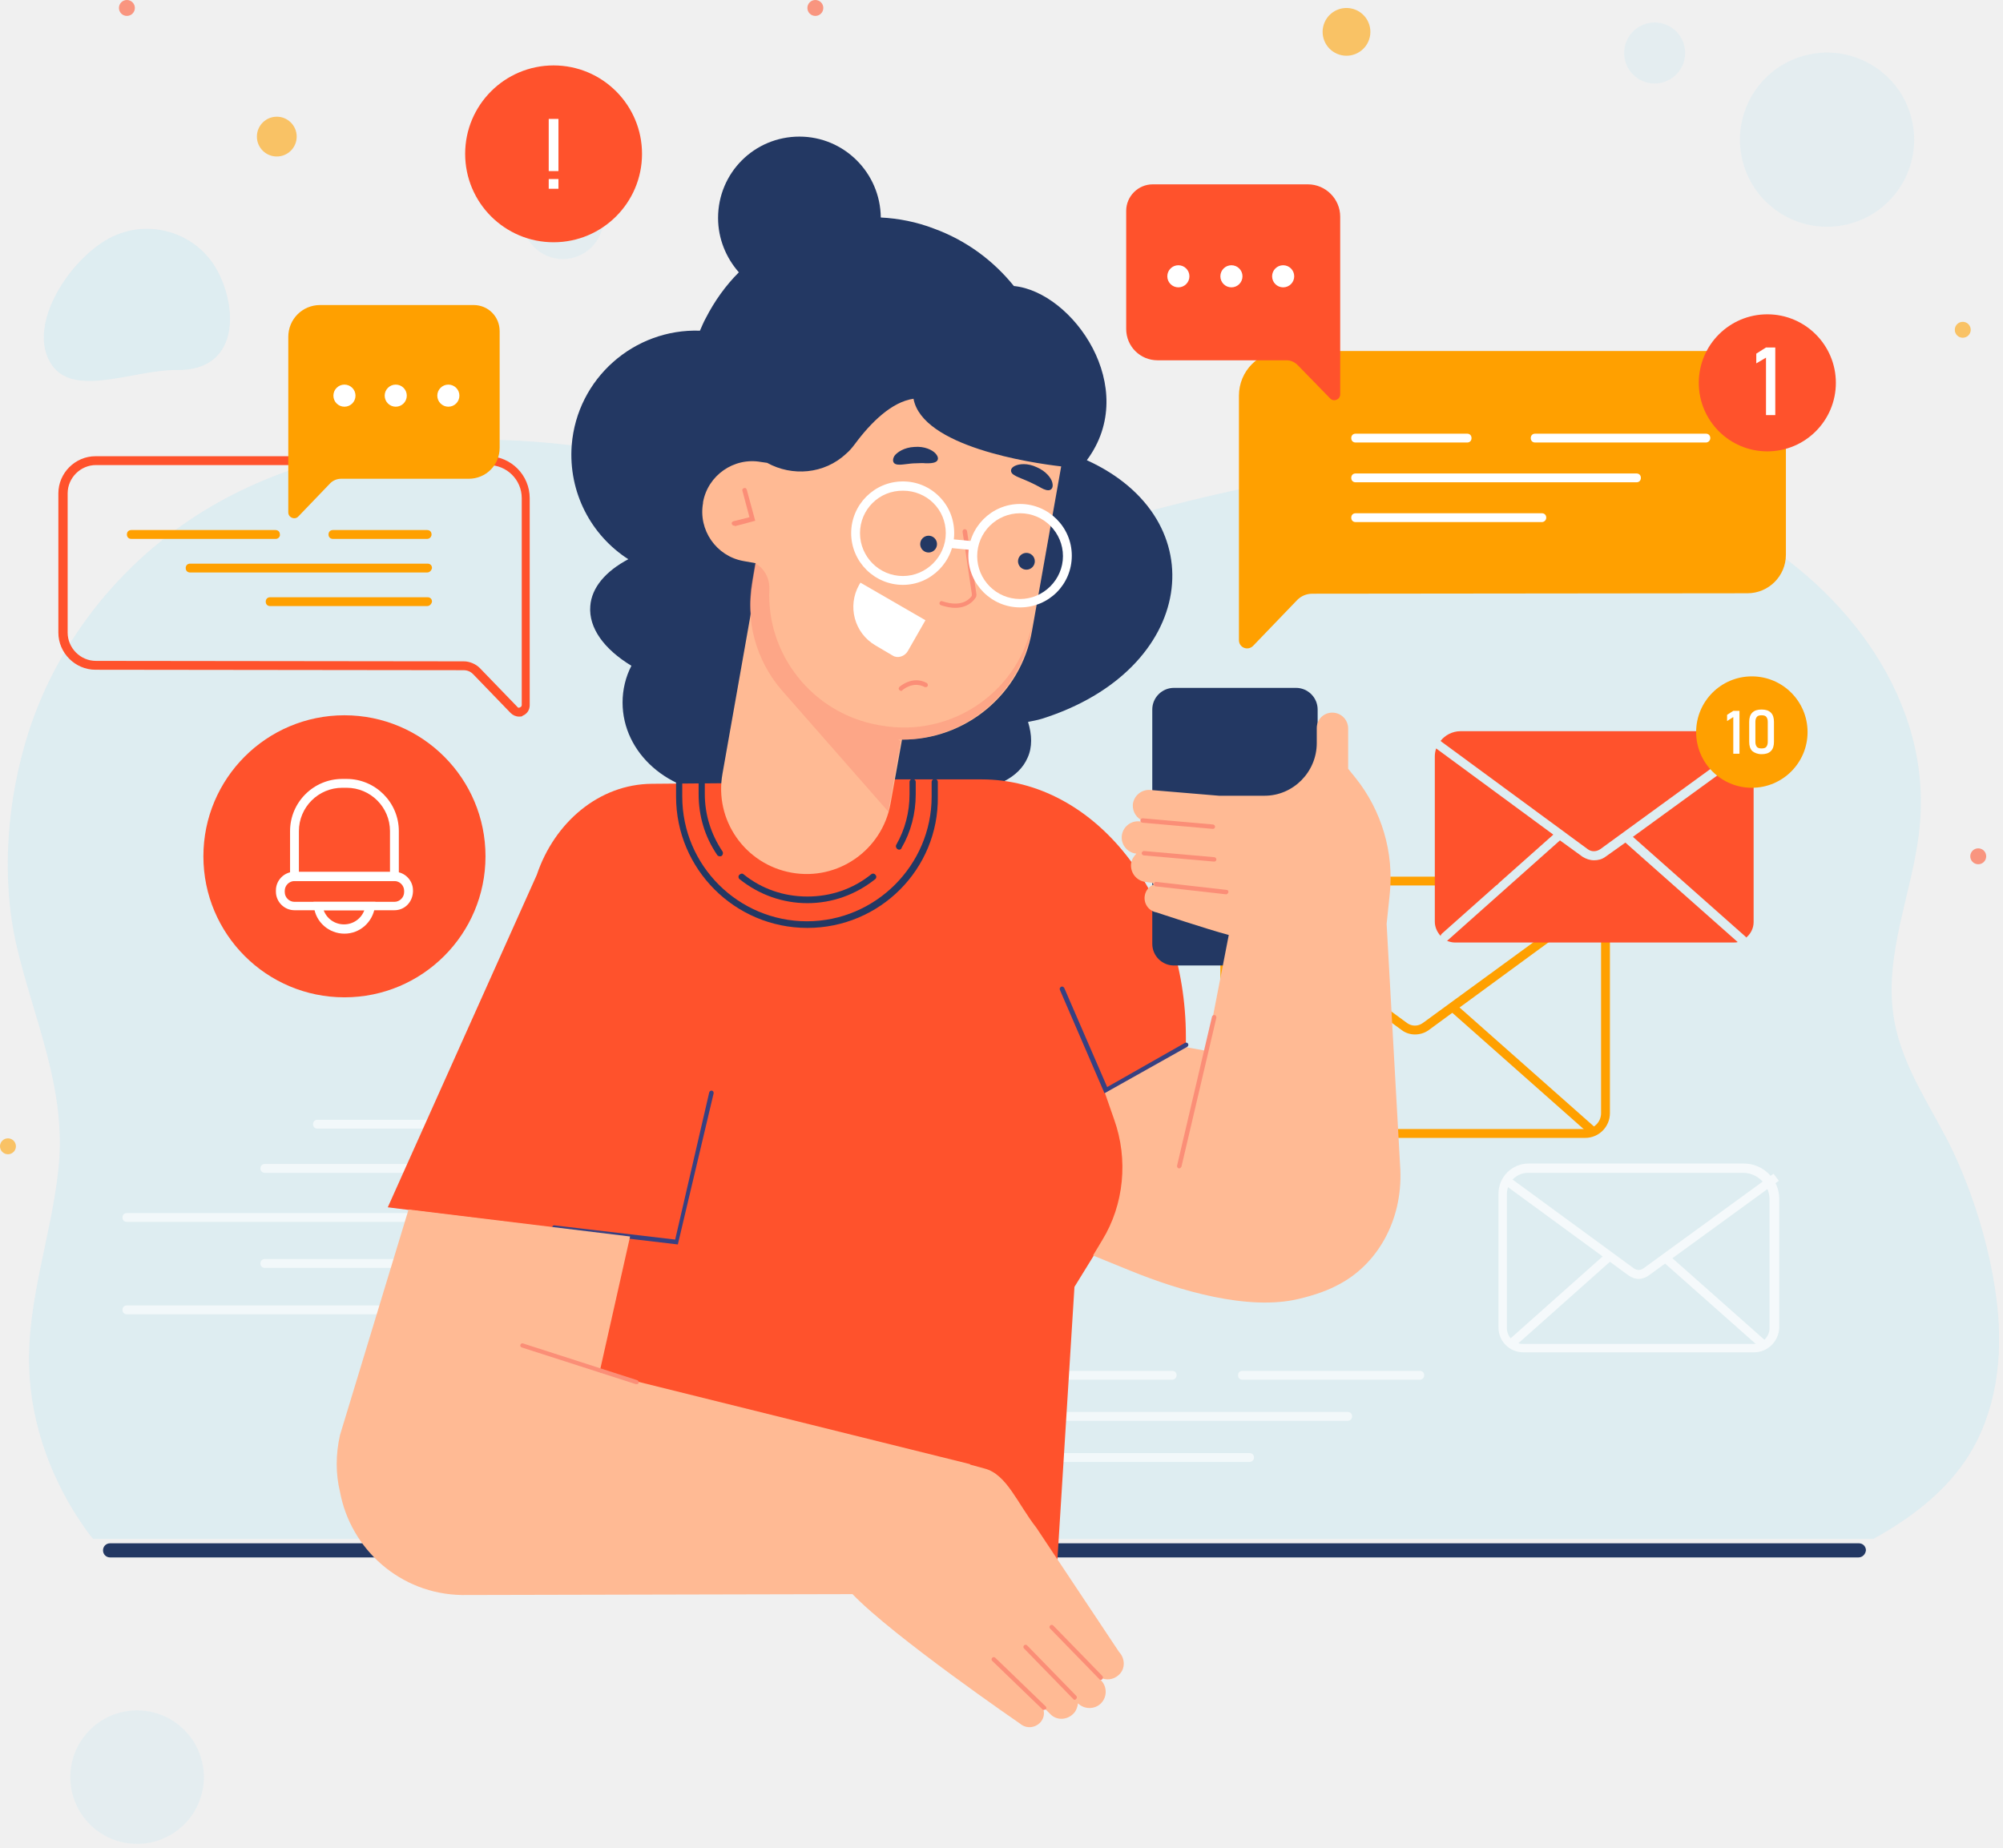
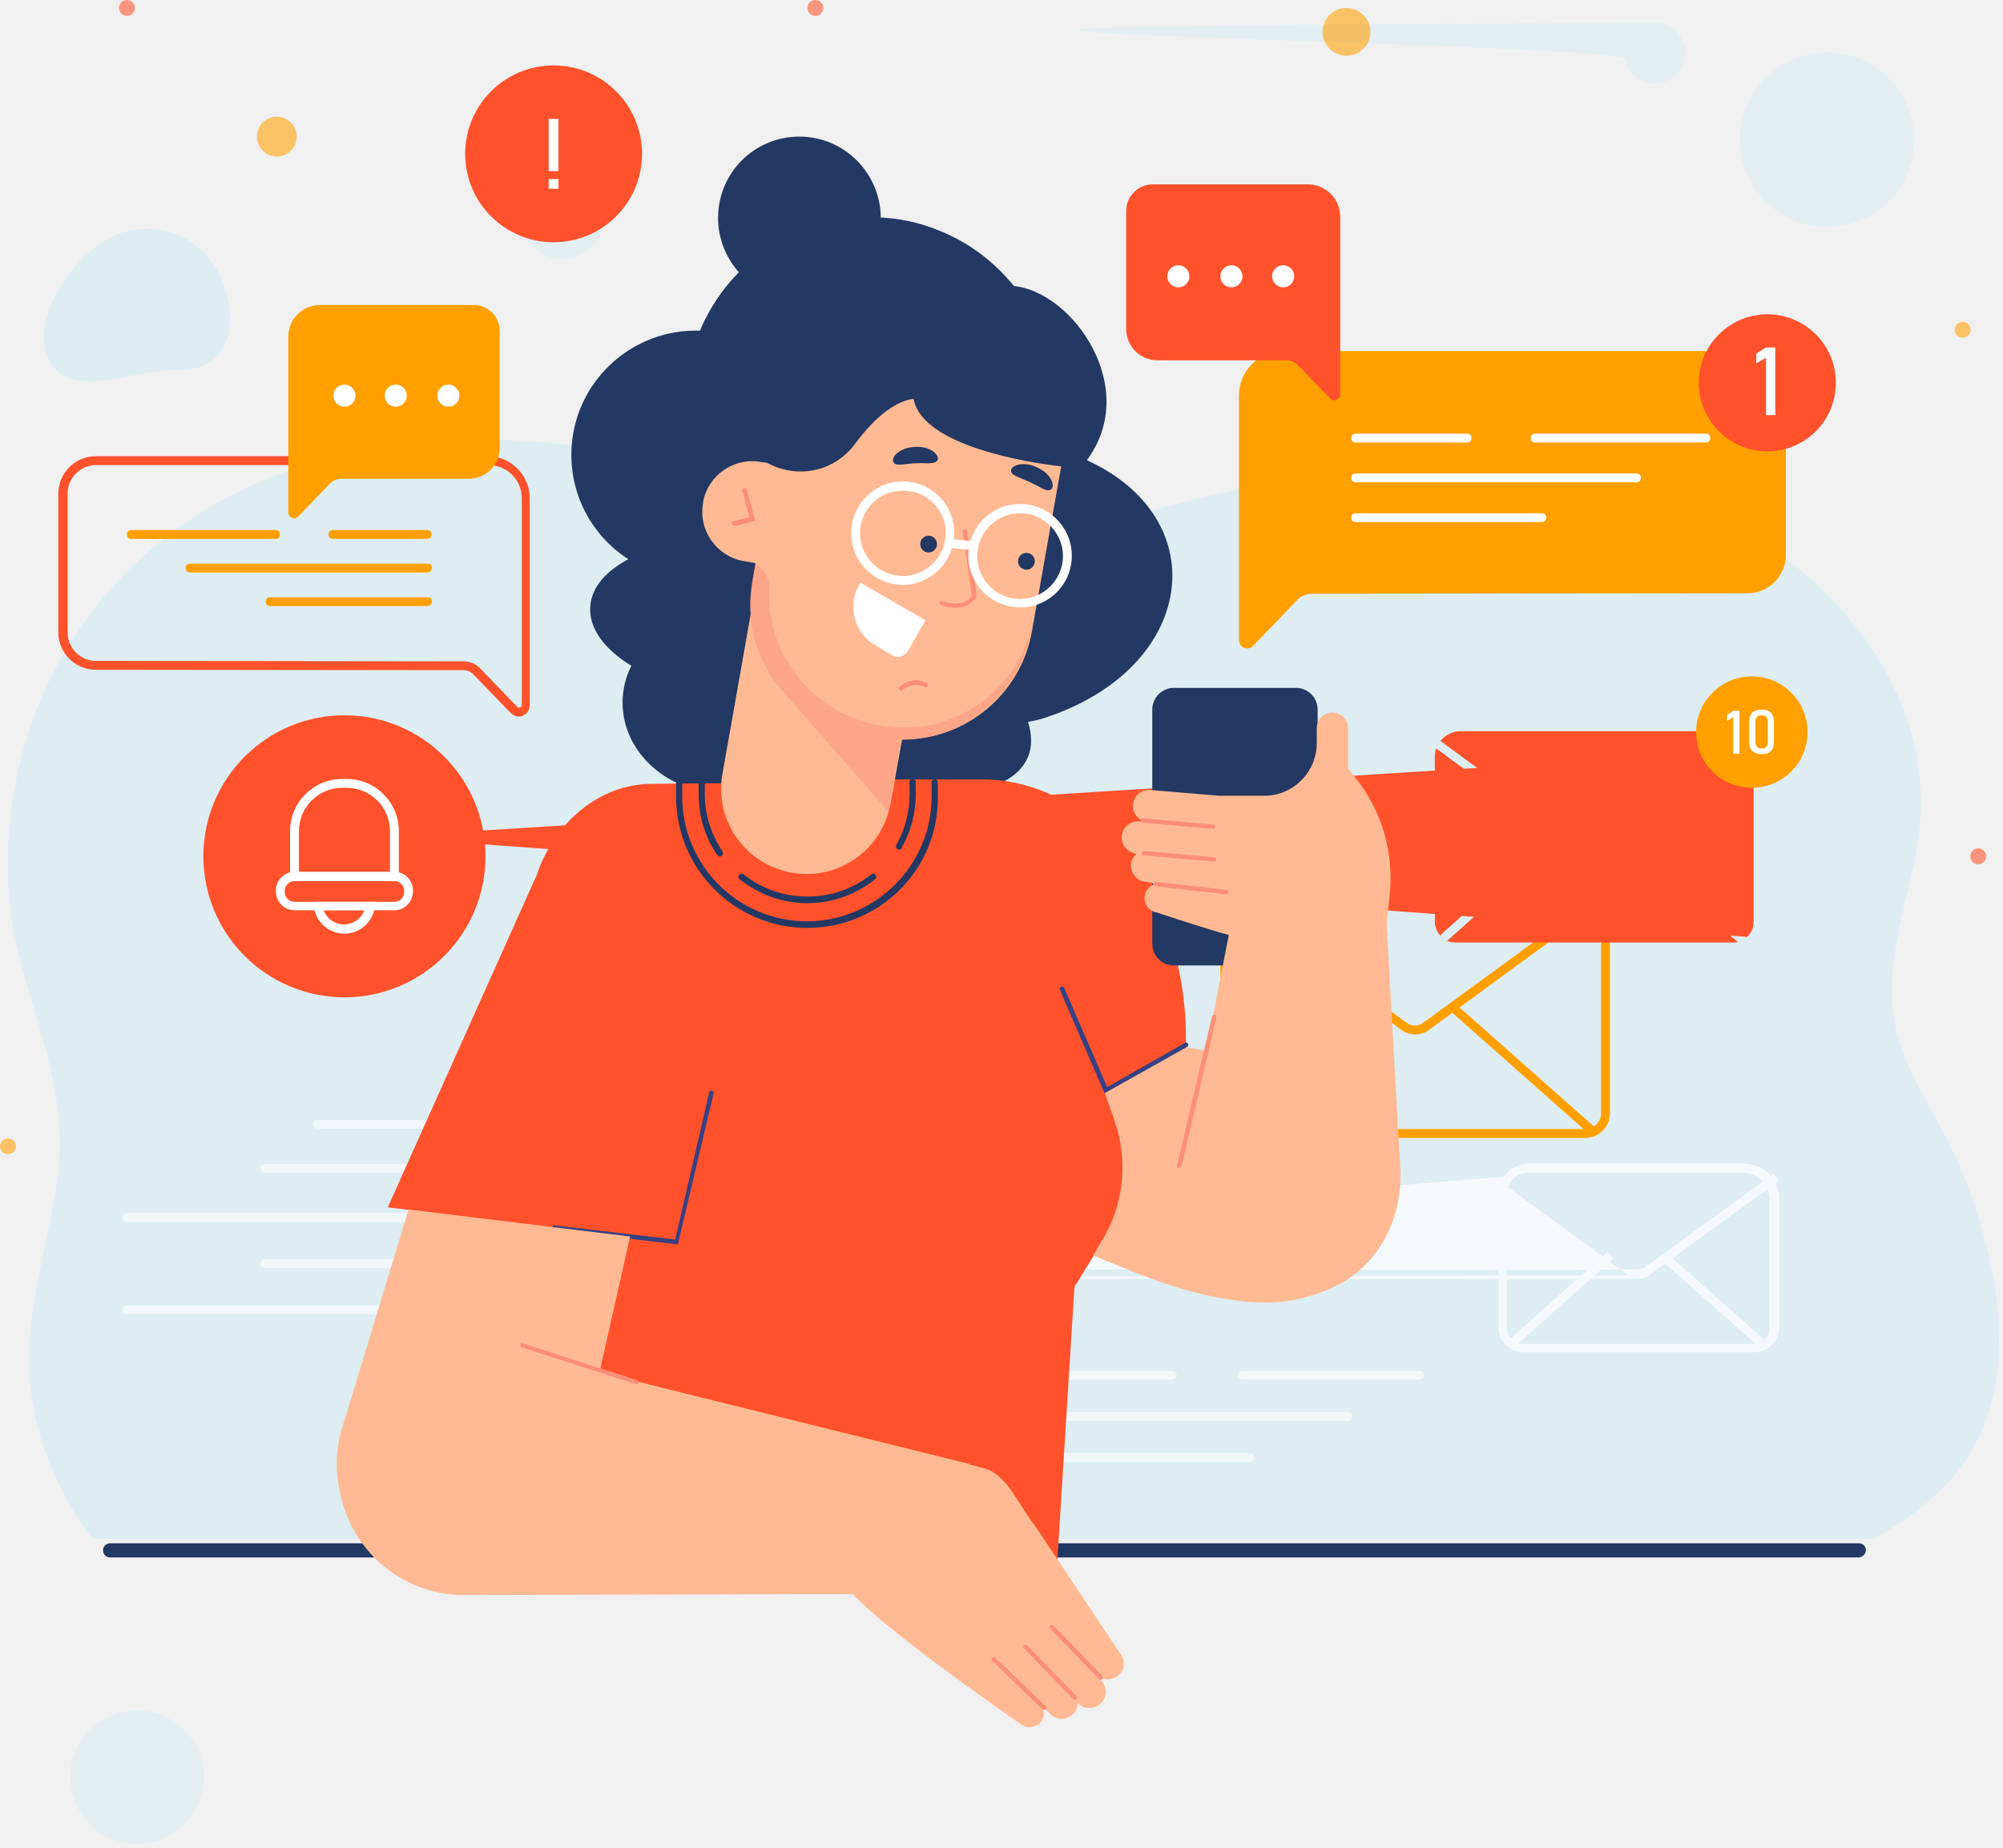
<svg xmlns="http://www.w3.org/2000/svg" width="453" height="418" viewBox="0 0 453 418" fill="none">
  <g clip-path="url(#clip0_396_5720)">
    <g opacity="0.25">
      <g opacity="0.31">
        <path d="M416.892 50.95C427.581 48.916 434.597 38.603 432.564 27.915C430.53 17.226 420.217 10.21 409.529 12.243C398.84 14.277 391.824 24.59 393.857 35.279C395.891 45.967 406.204 52.983 416.892 50.95Z" fill="#53D0F7" />
      </g>
      <g opacity="0.31">
-         <path d="M375.504 18.766C379.248 18.054 381.705 14.441 380.993 10.698C380.281 6.954 376.669 4.496 372.925 5.209C369.181 5.921 366.724 9.533 367.436 13.277C368.148 17.02 371.761 19.478 375.504 18.766Z" fill="#53D0F7" />
+         <path d="M375.504 18.766C379.248 18.054 381.705 14.441 380.993 10.698C380.281 6.954 376.669 4.496 372.925 5.209C86.181 5.921 366.724 9.533 367.436 13.277C368.148 17.02 371.761 19.478 375.504 18.766Z" fill="#53D0F7" />
      </g>
      <g opacity="0.31">
        <path d="M127.3 58.6C132.381 58.6 136.5 54.481 136.5 49.4C136.5 44.319 132.381 40.2 127.3 40.2C122.219 40.2 118.1 44.319 118.1 49.4C118.1 54.481 122.219 58.6 127.3 58.6Z" fill="#53D0F7" />
      </g>
      <g opacity="0.31">
        <path d="M31 417.1C39.339 417.1 46.1 410.34 46.1 402C46.1 393.661 39.339 386.9 31 386.9C22.66 386.9 15.9 393.661 15.9 402C15.9 410.34 22.66 417.1 31 417.1Z" fill="#53D0F7" />
      </g>
    </g>
    <path opacity="0.58" d="M62.6 35.4C65.085 35.4 67.1 33.385 67.1 30.9C67.1 28.415 65.085 26.4 62.6 26.4C60.115 26.4 58.1 28.415 58.1 30.9C58.1 33.385 60.115 35.4 62.6 35.4Z" fill="#FFA000" />
    <path opacity="0.58" d="M1.8 261.1C2.794 261.1 3.6 260.294 3.6 259.3C3.6 258.306 2.794 257.5 1.8 257.5C0.806 257.5 0 258.306 0 259.3C0 260.294 0.806 261.1 1.8 261.1Z" fill="#FFA000" />
    <path opacity="0.58" d="M443.9 76.4C444.894 76.4 445.7 75.594 445.7 74.6C445.7 73.606 444.894 72.8 443.9 72.8C442.906 72.8 442.1 73.606 442.1 74.6C442.1 75.594 442.906 76.4 443.9 76.4Z" fill="#FFA000" />
    <path opacity="0.58" d="M28.7 3.6C29.694 3.6 30.5 2.794 30.5 1.8C30.5 0.806 29.694 0 28.7 0C27.706 0 26.9 0.806 26.9 1.8C26.9 2.794 27.706 3.6 28.7 3.6Z" fill="#FF522C" />
    <path opacity="0.58" d="M447.4 195.5C448.394 195.5 449.2 194.694 449.2 193.7C449.2 192.706 448.394 191.9 447.4 191.9C446.406 191.9 445.6 192.706 445.6 193.7C445.6 194.694 446.406 195.5 447.4 195.5Z" fill="#FF522C" />
    <path opacity="0.58" d="M184.4 3.6C185.394 3.6 186.2 2.794 186.2 1.8C186.2 0.806 185.394 0 184.4 0C183.406 0 182.6 0.806 182.6 1.8C182.6 2.794 183.406 3.6 184.4 3.6Z" fill="#FF522C" />
    <path opacity="0.58" d="M309.805 8.334C310.428 5.418 308.568 2.549 305.652 1.926C302.736 1.303 299.866 3.162 299.243 6.078C298.62 8.995 300.479 11.864 303.396 12.487C306.312 13.11 309.182 11.251 309.805 8.334Z" fill="#FFA000" />
    <g opacity="0.25">
      <g opacity="0.47">
        <path d="M49.2 61.3C44.5 52.5 33.5 49.2 24.7 53.9C15.9 58.6 6.4 72.9 11.2 81.7C15.9 90.5 30 83.6 40 83.7C53.9 83.9 53.9 70.1 49.2 61.3Z" fill="#53D0F7" />
      </g>
      <g opacity="0.47">
        <path d="M445.2 329.3C451.5 319.3 453 307 451.7 295.3C450.4 283.7 446.8 271.5 441.9 260.9C437.2 250.9 430.4 242 428.4 230.8C425.8 216.1 432.6 201.9 434.1 187.5C437.2 158.7 417.8 133.4 393.7 119.7C374.1 108.6 351.2 104.4 328.6 104.7C308.3 105 288.1 108.6 268.5 113.4C249.6 118.1 231.1 124.2 211.2 122.3C194.7 120.7 179.8 113.8 164.5 108.7C127.8 96.5 83.4 94.8 49.8 113.4C28.3 125.3 13.2 144.7 6.5 165.5C1.6 180.7 0.2 198.3 3.7 213.7C7.7 231 15.2 246.3 13.2 264.6C11.6 279.6 6.1 294.2 6.6 309.4C7 322.5 11.9 335.5 19.5 346.1C20 346.8 20.5 347.5 21.1 348.1H423.7C432.2 343.4 440.1 337.4 445.2 329.3Z" fill="#53D0F7" />
      </g>
    </g>
    <path d="M420.3 352.3H24.9C24 352.3 23.3 351.6 23.3 350.7C23.3 349.8 24 349.1 24.9 349.1H420.4C421.3 349.1 422 349.8 422 350.7C421.9 351.6 421.2 352.3 420.3 352.3Z" fill="#233863" />
    <path d="M358.5 257.4H281.6C278.5 257.4 276 254.9 276 251.8V205.1C276 201.4 279 198.3 282.8 198.3H338C338.6 198.3 339 198.7 339 199.3C339 199.9 338.6 200.3 338 200.3H282.8C280.2 200.3 278 202.4 278 205.1V251.8C278 253.8 279.6 255.4 281.6 255.4H358.5C360.5 255.4 362.1 253.8 362.1 251.8V206.4C362.1 203.1 359.4 200.4 356.1 200.4H345.4C344.8 200.4 344.4 200 344.4 199.4C344.4 198.8 344.8 198.4 345.4 198.4H356.1C360.5 198.4 364.1 202 364.1 206.4V251.8C364.1 254.9 361.6 257.4 358.5 257.4Z" fill="#FFA000" />
    <path d="M279.6 256C279.3 256 279.1 255.9 278.9 255.7C278.5 255.3 278.6 254.7 279 254.3L310.4 226.3C310.8 225.9 311.4 226 311.8 226.4C312.2 226.8 312.1 227.4 311.7 227.8L280.3 255.8C280.1 256 279.8 256 279.6 256Z" fill="#FFA000" />
    <path d="M360.1 256.8C359.9 256.8 359.6 256.7 359.4 256.5L328 228.7C327.6 228.3 327.5 227.7 327.9 227.3C328.3 226.9 328.9 226.8 329.3 227.2L360.7 255C361.1 255.4 361.2 256 360.8 256.4C360.7 256.7 360.4 256.8 360.1 256.8Z" fill="#FFA000" />
    <path d="M320 234C319 234 317.9 233.7 317 233L277.2 203.8C276.8 203.5 276.7 202.8 277 202.4C277.3 202 278 201.9 278.4 202.2L318.2 231.4C319.3 232.2 320.7 232.2 321.8 231.4L360.7 203C361.1 202.7 361.8 202.8 362.1 203.2C362.4 203.6 362.3 204.3 361.9 204.6L323 233.1C322.1 233.7 321.1 234 320 234Z" fill="#FFA000" />
    <path d="M359.1 192.1C359.9 192.7 361 192.7 361.9 192.1L395 168C393.7 166.4 391.8 165.4 389.6 165.4H330.3C328.5 165.4 326.8 166.3 325.8 167.6C325.8 167.6 325.9 167.6 325.9 167.7L359.1 192.1Z" fill="#FF522C" />
    <path d="M363.1 193.8C362.3 194.4 361.4 194.6 360.5 194.6C359.6 194.6 358.7 194.3 357.9 193.8L352.8 190.1L327.3 212.8C327.3 212.8 327.3 212.8 327.2 212.8C327.7 213 328.4 213.2 329 213.2H392C392.4 213.2 392.7 213.2 393 213.1L367.6 190.6L363.1 193.8Z" fill="#FF522C" />
    <path d="M351.3 188.8L324.8 169.3C324.6 169.9 324.5 170.5 324.5 171.1V208.5C324.5 209.7 325 210.8 325.8 211.7C325.9 211.5 325.9 211.4 326.1 211.2L351.3 188.8Z" fill="#FF522C" />
-     <path d="M394.8 211.9C394.9 212 394.9 212 394.9 212.1C395.9 211.3 396.6 210 396.6 208.6V172.5C396.6 171.6 396.4 170.7 396.1 169.8L369.3 189.3L394.8 211.9Z" fill="#FF522C" />
+     <path d="M394.8 211.9C394.9 212 394.9 212 394.9 212.1C395.9 211.3 396.6 210 396.6 208.6V172.5C396.6 171.6 396.4 170.7 396.1 169.8L86.3 189.3L394.8 211.9Z" fill="#FF522C" />
    <g opacity="0.69">
      <path d="M396.7 305.9H344.5C341.4 305.9 338.9 303.4 338.9 300.3V270C338.9 266.3 341.9 263.2 345.7 263.2H394.4C398.8 263.2 402.4 266.8 402.4 271.2V300.3C402.3 303.4 399.8 305.9 396.7 305.9ZM345.6 265.3C343 265.3 340.8 267.4 340.8 270.1V300.4C340.8 302.4 342.4 304 344.4 304H396.6C398.6 304 400.2 302.4 400.2 300.4V271.3C400.2 268 397.5 265.3 394.2 265.3H345.6Z" fill="white" />
      <path d="M363.517 283.264L341.11 303.211L342.44 304.705L364.847 284.758L363.517 283.264Z" fill="white" />
      <path d="M377.485 283.957L376.158 285.453L398.532 305.286L399.859 303.789L377.485 283.957Z" fill="white" />
-       <path d="M370.6 289.3C369.8 289.3 369 289 368.3 288.5L339.9 267.7L341.1 266.1L369.5 286.9C370.2 287.4 371 287.4 371.7 286.9L401.1 265.5L402.3 267.1L372.9 288.5C372.2 289 371.4 289.3 370.6 289.3Z" fill="white" />
+       <path d="M370.6 289.3C86.8 289.3 86 289 368.3 288.5L339.9 267.7L341.1 266.1L86.5 286.9C370.2 287.4 371 287.4 371.7 286.9L401.1 265.5L402.3 267.1L372.9 288.5C372.2 289 371.4 289.3 370.6 289.3Z" fill="white" />
    </g>
    <path d="M396.2 178.2C403.159 178.2 408.8 172.559 408.8 165.6C408.8 158.641 403.159 153 396.2 153C389.241 153 383.6 158.641 383.6 165.6C383.6 172.559 389.241 178.2 396.2 178.2Z" fill="#FFA000" />
    <path d="M393.4 170.5H392V162.2L390.6 163.1V161.7L392 160.8H393.4V170.5Z" fill="white" />
    <path d="M396.3 169.9C395.8 169.4 395.6 168.7 395.6 167.8V163.3C395.6 162.4 395.8 161.7 396.3 161.2C396.8 160.7 397.5 160.5 398.4 160.5C399.3 160.5 400 160.7 400.5 161.2C401 161.7 401.2 162.4 401.2 163.3V167.8C401.2 168.7 401 169.4 400.5 169.9C400 170.4 399.3 170.6 398.4 170.6C397.5 170.6 396.8 170.3 396.3 169.9ZM399.5 168.9C399.7 168.6 399.8 168.3 399.8 167.8V163.3C399.8 162.8 399.7 162.5 399.5 162.2C399.3 161.9 398.9 161.8 398.4 161.8C397.9 161.8 397.5 161.9 397.3 162.2C397.1 162.5 397 162.8 397 163.3V167.8C397 168.3 397.1 168.6 397.3 168.9C397.5 169.2 397.9 169.3 398.4 169.3C398.9 169.3 399.3 169.2 399.5 168.9Z" fill="white" />
    <path d="M117.4 162.1C116.7 162.1 116 161.8 115.5 161.3L107 152.5C106.4 151.9 105.7 151.6 104.8 151.6L21.6 151.5C17 151.5 13.2 147.7 13.2 143.1V111.6C13.2 107 17 103.2 21.6 103.2H110.3C115.6 103.2 119.8 107.5 119.8 112.7V159.5C119.8 160.6 119.2 161.5 118.2 161.9C118.1 162.1 117.7 162.1 117.4 162.1ZM21.7 105.2C18.2 105.2 15.3 108.1 15.3 111.6V143.1C15.3 146.6 18.2 149.5 21.7 149.5L104.9 149.6C106.2 149.6 107.6 150.2 108.5 151.1L117 159.9C117.2 160.2 117.5 160.1 117.6 160C117.7 160 118 159.8 118 159.5V112.7C118 108.5 114.6 105.2 110.5 105.2H21.7Z" fill="#FF522C" />
    <path d="M96.6 121.9H75.3C74.7 121.9 74.3 121.5 74.3 120.9C74.3 120.3 74.7 119.9 75.3 119.9H96.6C97.2 119.9 97.6 120.3 97.6 120.9C97.6 121.4 97.2 121.9 96.6 121.9Z" fill="#FFA000" />
    <path d="M62.4 121.9H29.7C29.1 121.9 28.7 121.5 28.7 120.9C28.7 120.3 29.1 119.9 29.7 119.9H62.3C62.9 119.9 63.3 120.3 63.3 120.9C63.4 121.4 62.9 121.9 62.4 121.9Z" fill="#FFA000" />
    <path d="M96.6 129.5H43C42.4 129.5 42 129.1 42 128.5C42 127.9 42.4 127.5 43 127.5H96.7C97.3 127.5 97.7 127.9 97.7 128.5C97.6 129 97.2 129.5 96.6 129.5Z" fill="#FFA000" />
    <path d="M96.6 137.1H61.1C60.5 137.1 60.1 136.7 60.1 136.1C60.1 135.5 60.5 135.1 61.1 135.1H96.7C97.3 135.1 97.7 135.5 97.7 136.1C97.6 136.6 97.2 137.1 96.6 137.1Z" fill="#FFA000" />
    <path d="M106 108.3H77.1C76.2 108.3 75.3 108.7 74.7 109.3L67.5 116.8C66.7 117.7 65.2 117.1 65.2 115.9V104.6V76.2C65.2 72.2 68.4 69 72.4 69H107.1C110.4 69 113 71.6 113 74.9V101.3C113 105.2 109.9 108.3 106 108.3Z" fill="#FFA000" />
    <path d="M77.9 92C79.281 92 80.4 90.881 80.4 89.5C80.4 88.119 79.281 87 77.9 87C76.52 87 75.4 88.119 75.4 89.5C75.4 90.881 76.52 92 77.9 92Z" fill="white" />
    <path d="M89.5 92C90.881 92 92 90.881 92 89.5C92 88.119 90.881 87 89.5 87C88.119 87 87 88.119 87 89.5C87 90.881 88.119 92 89.5 92Z" fill="white" />
    <path d="M101.4 92C102.781 92 103.9 90.881 103.9 89.5C103.9 88.119 102.781 87 101.4 87C100.02 87 98.9 88.119 98.9 89.5C98.9 90.881 100.02 92 101.4 92Z" fill="white" />
    <path d="M77.9 225.6C95.518 225.6 109.8 211.318 109.8 193.7C109.8 176.082 95.518 161.8 77.9 161.8C60.282 161.8 46 176.082 46 193.7C46 211.318 60.282 225.6 77.9 225.6Z" fill="#FF522C" />
    <path d="M77.9 211.2C74.4 211.2 71.4 208.6 71 205.1L70.9 204H84.9L84.8 205.1C84.3 208.6 81.4 211.2 77.9 211.2ZM73.2 205.9C73.9 207.8 75.7 209.1 77.8 209.1C79.9 209.1 81.7 207.8 82.4 205.9H73.2Z" fill="white" />
    <path d="M90.2 199.3H65.6V188C65.6 181.5 70.9 176.2 77.4 176.2H78.4C84.9 176.2 90.2 181.5 90.2 188V199.3ZM67.6 197.3H88.2V188C88.2 182.6 83.8 178.2 78.4 178.2H77.4C72 178.2 67.6 182.6 67.6 188V197.3Z" fill="white" />
    <path d="M89.2 205.9H66.6C64.3 205.9 62.4 204 62.4 201.7V201.4C62.4 199.1 64.3 197.2 66.6 197.2H89.2C91.5 197.2 93.4 199.1 93.4 201.4V201.7C93.3 204.1 91.5 205.9 89.2 205.9ZM66.6 199.3C65.4 199.3 64.4 200.3 64.4 201.5V201.8C64.4 203 65.4 204 66.6 204H89.2C90.4 204 91.4 203 91.4 201.8V201.5C91.4 200.3 90.4 199.3 89.2 199.3H66.6Z" fill="white" />
    <path d="M125.2 54.8C136.246 54.8 145.2 45.846 145.2 34.8C145.2 23.755 136.246 14.8 125.2 14.8C114.155 14.8 105.2 23.755 105.2 34.8C105.2 45.846 114.155 54.8 125.2 54.8Z" fill="#FF522C" />
    <path d="M124.1 26.9H126.3V38.7H124.1V26.9ZM124.1 40.5H126.3V42.7H124.1V40.5Z" fill="white" />
    <path d="M395.2 79.4H290.3C284.7 79.4 280.2 83.9 280.2 89.5V129V144.8C280.2 146.5 282.2 147.3 283.4 146.1L293.4 135.7C294.3 134.8 295.5 134.3 296.8 134.3L395.2 134.2C400 134.2 403.9 130.3 403.9 125.5V88.2C403.9 83.4 400 79.4 395.2 79.4Z" fill="#FFA000" />
    <path d="M331.8 100.1H306.6C306 100.1 305.6 99.7 305.6 99.1C305.6 98.5 306 98.1 306.6 98.1H331.8C332.4 98.1 332.8 98.5 332.8 99.1C332.8 99.7 332.4 100.1 331.8 100.1Z" fill="white" />
    <path d="M385.8 100.1H347.2C346.6 100.1 346.2 99.7 346.2 99.1C346.2 98.5 346.6 98.1 347.2 98.1H385.8C386.4 98.1 386.8 98.5 386.8 99.1C386.8 99.7 386.3 100.1 385.8 100.1Z" fill="white" />
    <path d="M370.1 109.1H306.6C306 109.1 305.6 108.7 305.6 108.1C305.6 107.5 306 107.1 306.6 107.1H370.1C370.7 107.1 371.1 107.5 371.1 108.1C371.1 108.7 370.7 109.1 370.1 109.1Z" fill="white" />
    <path d="M348.7 118.1H306.6C306 118.1 305.6 117.7 305.6 117.1C305.6 116.5 306 116.1 306.6 116.1H348.7C349.3 116.1 349.7 116.5 349.7 117.1C349.7 117.7 349.2 118.1 348.7 118.1Z" fill="white" />
    <path d="M261.8 81.5H291C291.9 81.5 292.8 81.9 293.5 82.6L300.8 90.1C301.6 91 303.1 90.4 303.1 89.2V77.8V49C303.1 45 299.8 41.7 295.8 41.7H260.7C257.4 41.7 254.7 44.4 254.7 47.7V74.4C254.7 78.4 257.9 81.5 261.8 81.5Z" fill="#FF522C" />
    <path d="M290.2 65C291.581 65 292.7 63.881 292.7 62.5C292.7 61.12 291.581 60 290.2 60C288.819 60 287.7 61.12 287.7 62.5C287.7 63.881 288.819 65 290.2 65Z" fill="white" />
    <path d="M278.5 65C279.881 65 281 63.881 281 62.5C281 61.12 279.881 60 278.5 60C277.119 60 276 61.12 276 62.5C276 63.881 277.119 65 278.5 65Z" fill="white" />
    <path d="M266.5 65C267.881 65 269 63.881 269 62.5C269 61.12 267.881 60 266.5 60C265.119 60 264 61.12 264 62.5C264 63.881 265.119 65 266.5 65Z" fill="white" />
    <path d="M399.7 102.1C408.261 102.1 415.2 95.161 415.2 86.6C415.2 78.04 408.261 71.1 399.7 71.1C391.14 71.1 384.2 78.04 384.2 86.6C384.2 95.161 391.14 102.1 399.7 102.1Z" fill="#FF522C" />
    <path d="M401.5 93.9H399.4V80.9L397.2 82.2V80L399.4 78.6H401.5V93.9Z" fill="white" />
    <g opacity="0.61">
      <path d="M265.1 312.1H238.9C238.3 312.1 237.9 311.7 237.9 311.1C237.9 310.5 238.3 310.1 238.9 310.1H265.1C265.7 310.1 266.1 310.5 266.1 311.1C266.1 311.7 265.6 312.1 265.1 312.1Z" fill="white" />
      <path d="M321.1 312.1H281C280.4 312.1 280 311.7 280 311.1C280 310.5 280.4 310.1 281 310.1H321.1C321.7 310.1 322.1 310.5 322.1 311.1C322.1 311.7 321.6 312.1 321.1 312.1Z" fill="white" />
      <path d="M304.8 321.4H238.9C238.3 321.4 237.9 321 237.9 320.4C237.9 319.8 238.3 319.4 238.9 319.4H304.8C305.4 319.4 305.8 319.8 305.8 320.4C305.8 320.9 305.4 321.4 304.8 321.4Z" fill="white" />
      <path d="M282.6 330.7H238.9C238.3 330.7 237.9 330.3 237.9 329.7C237.9 329.1 238.3 328.7 238.9 328.7H282.6C283.2 328.7 283.6 329.1 283.6 329.7C283.6 330.3 283.1 330.7 282.6 330.7Z" fill="white" />
      <path d="M96.4 297.3H28.7C28.1 297.3 27.7 296.9 27.7 296.3C27.7 295.7 28.1 295.3 28.7 295.3H96.3C96.9 295.3 97.3 295.7 97.3 296.3C97.4 296.9 96.9 297.3 96.4 297.3Z" fill="white" />
      <path d="M96.4 276.4H28.7C28.1 276.4 27.7 276 27.7 275.4C27.7 274.8 28.1 274.4 28.7 274.4H96.3C96.9 274.4 97.3 274.8 97.3 275.4C97.4 275.9 96.9 276.4 96.4 276.4Z" fill="white" />
      <path d="M96.4 286.8H59.9C59.3 286.8 58.9 286.4 58.9 285.8C58.9 285.2 59.3 284.8 59.9 284.8H96.4C97 284.8 97.4 285.2 97.4 285.8C97.4 286.4 96.9 286.8 96.4 286.8Z" fill="white" />
      <path d="M96.4 265.3H59.9C59.3 265.3 58.9 264.9 58.9 264.3C58.9 263.7 59.3 263.3 59.9 263.3H96.4C97 263.3 97.4 263.7 97.4 264.3C97.4 264.9 96.9 265.3 96.4 265.3Z" fill="white" />
      <path d="M96.4 255.3H71.8C71.2 255.3 70.8 254.9 70.8 254.3C70.8 253.7 71.2 253.3 71.8 253.3H96.4C97 253.3 97.4 253.7 97.4 254.3C97.4 254.9 96.9 255.3 96.4 255.3Z" fill="white" />
    </g>
    <path d="M245.8 104.1C245.8 104.1 245.7 104.1 245.8 104.1C258 87.7 242.6 66 229.3 64.7C224.7 59 218.6 54.4 211.2 51.7C207.3 50.2 203.2 49.4 199.2 49.2C199.1 39.1 190.9 30.9 180.8 30.9C170.6 30.9 162.4 39.1 162.4 49.3C162.4 54 164.2 58.3 167.1 61.6C164.1 64.6 161.6 68.1 159.6 72C159.1 72.9 158.7 73.9 158.3 74.8C143.4 74.3 130.5 85.6 129.3 100.7C128.5 111.4 133.7 121.1 142.1 126.5C137 129.2 133.8 132.9 133.5 137.1C133.1 142.1 136.7 146.9 142.8 150.6C141.5 153.1 140.8 156 140.8 158.9C140.8 170.4 151.3 179.6 164.3 179.6C173.1 179.6 180.7 175.4 184.8 169.1C187.6 170.9 190.7 172.6 194 174.1C211.3 181.6 228.5 180.4 232.4 171.4C233.5 169 233.4 166.2 232.5 163.3C233.5 163.1 234.6 162.9 235.6 162.6C270.5 151.6 275.2 117.5 245.8 104.1Z" fill="#233863" />
    <path d="M252.4 253.2L250.1 246.6L267.6 236.6L268.2 236.3V234.6C268.2 202.4 247.5 176.3 222 176.3H194.9L195.2 176.9L147.4 177.3C135.5 177.4 125.4 186 121.4 197.9L87.7 273.1L92.5 273.7L120.1 277.1L120.7 353.5H239.1L243 291.1L247.5 283.8L249.6 280.3C254.6 272.4 255.6 262.2 252.4 253.2Z" fill="#FF522C" />
    <path d="M153.3 281.5L125.3 278.2C125 278.2 124.8 277.9 124.9 277.6C124.9 277.3 125.2 277.1 125.5 277.2L152.7 280.4L160.4 247.1C160.5 246.8 160.7 246.7 161 246.7C161.3 246.8 161.4 247 161.4 247.3L153.3 281.5Z" fill="#374081" />
    <path d="M182.6 209.9C166.2 209.9 152.9 196.6 152.9 180.2V176.9C152.9 176.5 153.2 176.2 153.6 176.2C154 176.2 154.3 176.5 154.3 176.9V180.2C154.3 195.8 167 208.4 182.5 208.4C198 208.4 210.7 195.7 210.7 180.2V176.9C210.7 176.5 211 176.2 211.4 176.2C211.8 176.2 212.1 176.5 212.1 176.9V180.2C212.3 196.6 199 209.9 182.6 209.9Z" fill="#233863" />
    <path d="M162.8 193.7C162.6 193.7 162.3 193.6 162.2 193.4C159.4 189.3 158 184.6 158 179.6V176.8C158 176.4 158.3 176.1 158.7 176.1C159.1 176.1 159.4 176.4 159.4 176.8V179.6C159.4 184.3 160.8 188.7 163.4 192.6C163.6 192.9 163.5 193.4 163.2 193.6C163.1 193.7 162.9 193.7 162.8 193.7Z" fill="#233863" />
    <path d="M182.6 204.3C177 204.3 171.7 202.4 167.3 198.9C167 198.7 166.9 198.2 167.2 197.9C167.5 197.6 167.9 197.5 168.2 197.8C172.3 201.1 177.3 202.8 182.6 202.8C187.9 202.8 192.9 201.1 197 197.8C197.3 197.5 197.8 197.6 198 197.9C198.3 198.2 198.2 198.7 197.9 198.9C193.5 202.4 188.2 204.3 182.6 204.3Z" fill="#233863" />
    <path d="M203.4 192.2C203.3 192.2 203.2 192.2 203 192.1C202.7 191.9 202.5 191.5 202.7 191.1C204.7 187.6 205.7 183.7 205.7 179.7V176.9C205.7 176.5 206 176.2 206.4 176.2C206.8 176.2 207.1 176.5 207.1 176.9V179.7C207.1 184 206 188.2 203.9 191.8C203.9 192 203.6 192.2 203.4 192.2Z" fill="#233863" />
    <path d="M253.1 373.7L234.4 345.6C230.1 340.1 227.7 333.5 222.7 332.2L219.4 331.3V331.2L135.6 310.4L142.5 279.7L92.4 273.6L76.9 324.6C75.9 329 75.9 333.4 76.9 337.5C79.3 350.4 90.5 360.6 104.5 360.8L192.8 360.6C202 370.2 230.7 389.9 230.7 389.9C232.1 391.1 234.1 390.9 235.3 389.6C236.1 388.7 236.3 387.5 235.9 386.5C236 386.5 236.1 386.5 236.1 386.5C236.2 386.5 236.3 386.5 236.4 386.6L237.6 387.8C239 389.2 241.3 389.1 242.7 387.7L242.8 387.6C243.4 387 243.7 386.1 243.8 385.3C245.2 386.7 247.5 386.7 248.9 385.4L249 385.3C250.4 383.9 250.4 381.6 249.1 380.2L248.8 379.8C248.8 379.7 248.7 379.5 248.7 379.4C250.1 380.2 251.8 380 253 378.9L253.1 378.8C254.5 377.5 254.5 375.2 253.1 373.7Z" fill="#FFBA94" />
    <path d="M249 380C248.9 380 248.7 380 248.6 379.8L237.5 368.4C237.3 368.2 237.3 367.9 237.5 367.7C237.7 367.5 238 367.5 238.2 367.7L249.3 379.1C249.5 379.3 249.5 379.6 249.3 379.8C249.2 380 249.1 380 249 380Z" fill="#FB8E77" />
    <path d="M243.1 384.5C243 384.5 242.8 384.5 242.7 384.3L231.6 372.9C231.4 372.7 231.4 372.4 231.6 372.2C231.8 372 232.1 372 232.3 372.2L243.4 383.6C243.6 383.8 243.6 384.1 243.4 384.3C243.3 384.4 243.2 384.5 243.1 384.5Z" fill="#FB8E77" />
    <path d="M236.1 386.8C236 386.8 235.8 386.8 235.8 386.7L224.4 375.7C224.2 375.5 224.2 375.2 224.4 375C224.6 374.8 224.9 374.8 225.1 375L236.5 386C236.7 386.2 236.7 386.5 236.5 386.7C236.3 386.7 236.2 386.8 236.1 386.8Z" fill="#FB8E77" />
    <path d="M144 313.1C143.9 313.1 143.9 313.1 143.8 313.1L118 304.8C117.7 304.7 117.6 304.4 117.7 304.2C117.8 303.9 118.1 303.8 118.3 303.9L144.1 312.2C144.4 312.3 144.5 312.6 144.4 312.8C144.5 312.9 144.3 313.1 144 313.1Z" fill="#FB8E77" />
    <path d="M206.6 90.2C201.7 90.9 197 95.5 193.3 100.5C192.7 101.3 192.1 102 191.4 102.6C186.4 107.3 179.1 107.8 173.5 104.7L172.1 104.5C166 103.4 160.1 107.5 159 113.6V113.8C157.9 119.9 162 125.8 168.1 126.9L170.9 127.4L170.2 131.5C169.8 134 169.6 136.4 169.8 138.8L163.4 175C161.5 185.5 168.5 195.5 179 197.4C189.5 199.3 199.5 192.3 201.4 181.8L204 167.3C218.2 167.4 230.9 157.2 233.4 142.7L233.9 139.9L240 105.5C233 104.7 208.6 101 206.6 90.2Z" fill="#FFBA94" />
    <path opacity="0.46" d="M199.2 164.1L198.6 164C183.7 161.3 173.3 148 174 133.3C174.1 130.9 172.9 128.6 170.8 127.4L170.1 131.5C168.5 140.6 171.1 149.4 176.6 155.9L200.9 183.6L203.7 167.6L203.1 167.3C217.6 167.7 230.5 157.4 233.2 142.7L233.7 139.9C230.9 156.2 215.4 167 199.2 164.1Z" fill="#FB8E77" />
    <path d="M203.8 156.3C203.7 156.3 203.5 156.2 203.4 156.1C203.2 155.9 203.2 155.6 203.4 155.4C203.4 155.4 206.3 152.7 209.6 154.5C209.8 154.6 209.9 154.9 209.8 155.2C209.7 155.4 209.4 155.5 209.1 155.4C206.4 154 204.1 156.1 204 156.2C204.1 156.2 203.9 156.3 203.8 156.3Z" fill="#FB8E77" />
    <path d="M211.883 123.412C212.067 122.379 211.379 121.393 210.346 121.209C209.313 121.025 208.326 121.713 208.142 122.746C207.958 123.779 208.646 124.766 209.679 124.95C210.712 125.134 211.699 124.446 211.883 123.412Z" fill="#233863" />
    <path d="M234.006 127.298C234.19 126.265 233.502 125.278 232.469 125.094C231.436 124.91 230.449 125.598 230.265 126.631C230.081 127.664 230.769 128.651 231.802 128.835C232.835 129.019 233.822 128.331 234.006 127.298Z" fill="#233863" />
    <path d="M215.999 137.5C215.099 137.5 213.999 137.3 212.799 136.9C212.499 136.8 212.399 136.5 212.499 136.3C212.599 136 212.899 135.9 213.099 136C217.299 137.4 219.099 135.7 219.699 134.9C219.799 134.8 219.799 134.6 219.799 134.4L217.699 120.3C217.699 120 217.799 119.8 218.099 119.7C218.399 119.7 218.599 119.8 218.699 120.1L220.799 134.2C220.899 134.6 220.799 135.1 220.499 135.4C219.999 136.1 218.699 137.5 215.999 137.5Z" fill="#FB8E77" />
    <path d="M201.899 148.3L197.999 146C193.199 143.2 191.599 137.1 194.299 132.3L194.599 131.8L209.299 140.3L205.299 147.3C204.599 148.5 202.999 149 201.899 148.3Z" fill="white" />
    <path d="M204.2 132.3C197.8 132.3 192.5 127.1 192.5 120.6C192.5 114.2 197.7 108.9 204.2 108.9C207.3 108.9 210.2 110.1 212.4 112.3C214.6 114.5 215.8 117.4 215.8 120.6C215.8 127 210.6 132.3 204.2 132.3ZM194.5 120.6C194.5 125.9 198.8 130.3 204.2 130.3C209.5 130.3 213.9 125.9 213.9 120.6C213.9 118 212.9 115.6 211.1 113.8C209.3 112 206.8 111 204.3 111C198.8 110.9 194.5 115.3 194.5 120.6Z" fill="white" />
    <path d="M230.7 137.4C224.3 137.4 219 132.2 219 125.7C219 119.3 224.2 114 230.7 114C237.1 114 242.4 119.2 242.4 125.7C242.4 132.2 237.2 137.4 230.7 137.4ZM221 125.8C221 131.1 225.3 135.5 230.7 135.5C236 135.5 240.4 131.1 240.4 125.8C240.4 120.5 236.1 116.1 230.7 116.1C225.4 116.1 221 120.4 221 125.8Z" fill="white" />
    <path d="M219.7 124.4L215.4 124C214.9 123.9 214.4 123.5 214.5 122.9C214.6 122.4 215 121.9 215.6 122L219.8 122.4C220.3 122.5 220.8 122.9 220.7 123.5C220.7 124.1 220.2 124.4 219.7 124.4Z" fill="white" />
    <path d="M202.6 105C203.2 105.2 204 105.1 204.8 105C205.6 104.9 206.4 104.8 207.1 104.8C207.8 104.8 208.6 104.7 209.4 104.8C210.2 104.8 211 104.8 211.6 104.5C212.2 104.2 212.4 103.5 211.6 102.6C210.9 101.8 209.1 100.9 206.8 101.1C204.5 101.2 202.9 102.3 202.3 103.1C201.7 104.1 202 104.8 202.6 105Z" fill="#233863" />
    <path d="M237.1 110.9C236.4 110.9 235.7 110.5 235 110.1C234.3 109.7 233.6 109.4 233 109.1C232.4 108.8 231.6 108.5 230.9 108.2C230.2 107.9 229.4 107.6 228.9 107.1C228.5 106.6 228.5 105.9 229.5 105.4C230.5 104.9 232.4 104.7 234.5 105.7C236.6 106.6 237.8 108.2 238 109.2C238.3 110.4 237.7 110.9 237.1 110.9Z" fill="#233863" />
    <path d="M166 118.9C165.8 118.9 165.6 118.8 165.5 118.5C165.4 118.2 165.6 118 165.9 117.9L169.5 117L167.9 111C167.8 110.7 168 110.5 168.3 110.4C168.6 110.3 168.8 110.5 168.9 110.8L170.8 117.8L166.3 119C166.1 118.9 166 118.9 166 118.9Z" fill="#FB8E77" />
    <path d="M293.1 218.4H265.5C262.8 218.4 260.6 216.2 260.6 213.5V160.5C260.6 157.8 262.8 155.6 265.5 155.6H293.1C295.8 155.6 298 157.8 298 160.5V213.5C298 216.2 295.8 218.4 293.1 218.4Z" fill="#233863" />
    <path d="M316.7 264.6L313.6 209L314.3 202.3C315.3 192.9 312.5 183.4 306.6 176C306 175.3 305.5 174.6 304.9 173.9V164.8C304.9 162.8 303.3 161.2 301.3 161.2C299.4 161.2 297.8 162.7 297.8 164.7V168.1C297.8 174.6 292.5 180 286 180H275.7L260.2 178.7C258.2 178.5 256.4 180 256.2 182C256.1 183.7 257.1 185.1 258.5 185.7C258.4 185.7 258.2 185.8 258.1 185.8H257.7C255.7 185.6 253.9 187.1 253.7 189.1C253.5 191.1 255 192.9 257 193.1C256.4 193.7 255.9 194.5 255.8 195.4C255.6 197.4 257 199.2 259 199.5L260.6 199.7C260.7 199.8 260.7 199.8 260.8 199.9C260.8 199.9 260.8 200 260.9 200.1C259.9 200.5 259.1 201.4 258.9 202.6C258.6 204.4 259.8 206.1 261.6 206.4C261.6 206.4 273 210.2 277.9 211.5L273.7 233.1L272.8 237.7L267.2 236.7L249.7 246.7L252 253.3C255.2 262.3 254.2 272.5 249.3 280.5L247.2 284L255.8 287.5C266.6 291.9 282.3 296.6 293.8 293.8C297.6 292.9 300.5 291.8 302.7 290.6C311.4 286.1 317.2 276.2 316.7 264.6Z" fill="#FFBA94" />
    <path d="M274.3 187.5L258.4 186.1C258.1 186.1 257.9 185.8 257.9 185.6C257.9 185.3 258.2 185.1 258.4 185.1L274.3 186.5C274.6 186.5 274.8 186.8 274.8 187C274.8 187.3 274.6 187.5 274.3 187.5Z" fill="#FB8E77" />
    <path d="M274.6 194.9L258.7 193.5C258.4 193.5 258.2 193.2 258.2 193C258.2 192.7 258.5 192.5 258.7 192.5L274.6 193.9C274.9 193.9 275.1 194.2 275.1 194.4C275.1 194.7 274.9 194.9 274.6 194.9Z" fill="#FB8E77" />
    <path d="M277.301 202.3C277.301 202.3 277.201 202.3 277.301 202.3L261.401 200.5C261.101 200.5 260.901 200.2 261.001 199.9C261.001 199.6 261.301 199.4 261.601 199.5L277.401 201.3C277.701 201.3 277.901 201.6 277.801 201.9C277.701 202.1 277.501 202.3 277.301 202.3Z" fill="#FB8E77" />
    <path d="M266.7 264.3H266.6C266.3 264.2 266.2 264 266.2 263.7L274.1 230C274.2 229.7 274.4 229.6 274.7 229.6C275 229.7 275.1 229.9 275.1 230.2L267.2 263.9C267.1 264.1 266.9 264.3 266.7 264.3Z" fill="#FB8E77" />
    <path d="M249.8 247.3L239.7 223.9C239.6 223.6 239.7 223.4 240 223.2C240.3 223.1 240.5 223.2 240.7 223.5L250.4 245.9L268 235.9C268.2 235.8 268.5 235.8 268.7 236.1C268.8 236.3 268.8 236.6 268.5 236.8L249.8 247.3Z" fill="#374081" />
  </g>
  <defs>
    <clipPath id="clip0_396_5720">
      <rect width="452.1" height="417.1" fill="white" />
    </clipPath>
  </defs>
</svg>
